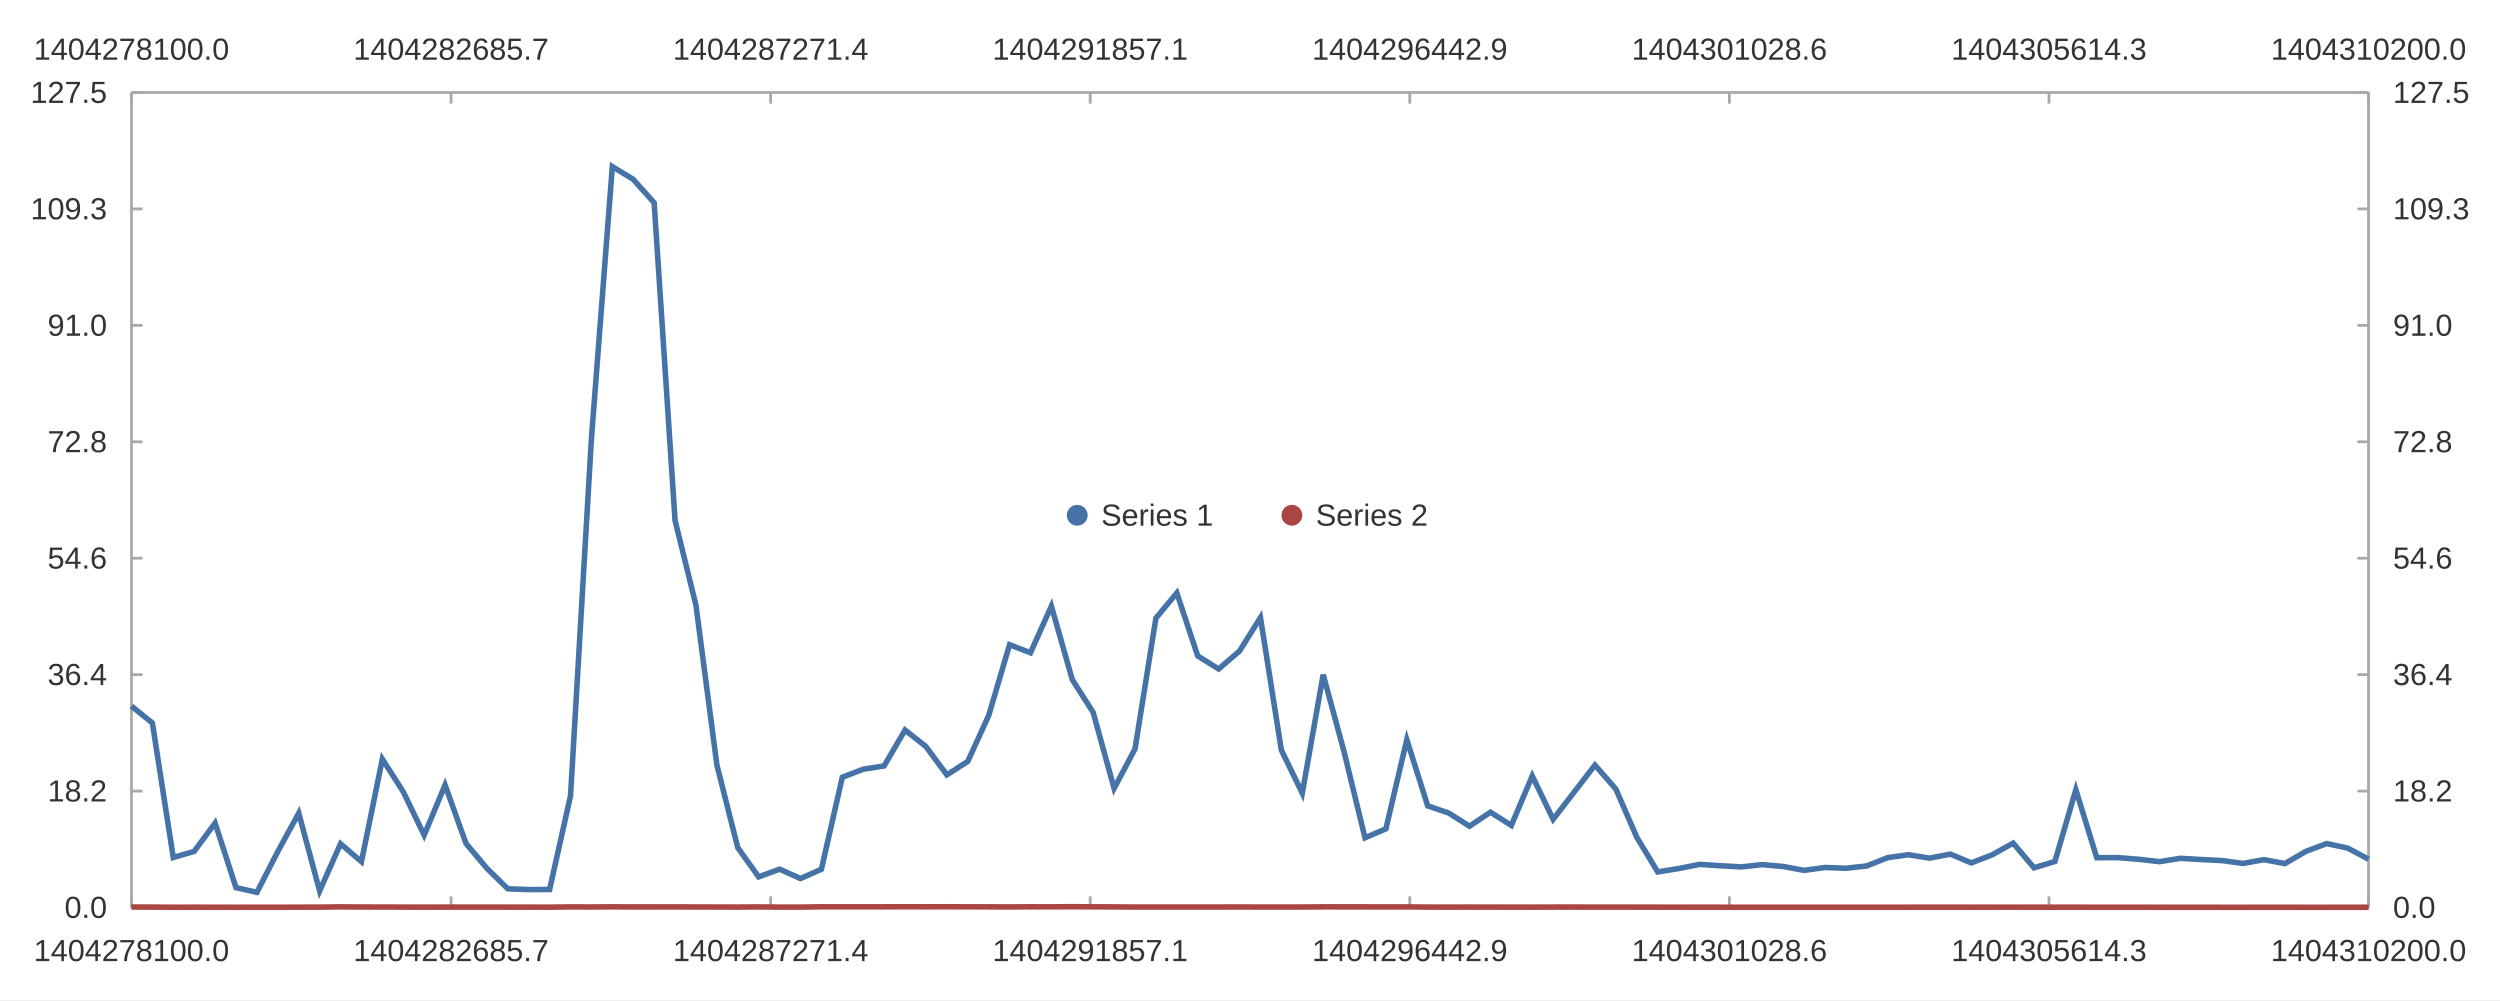
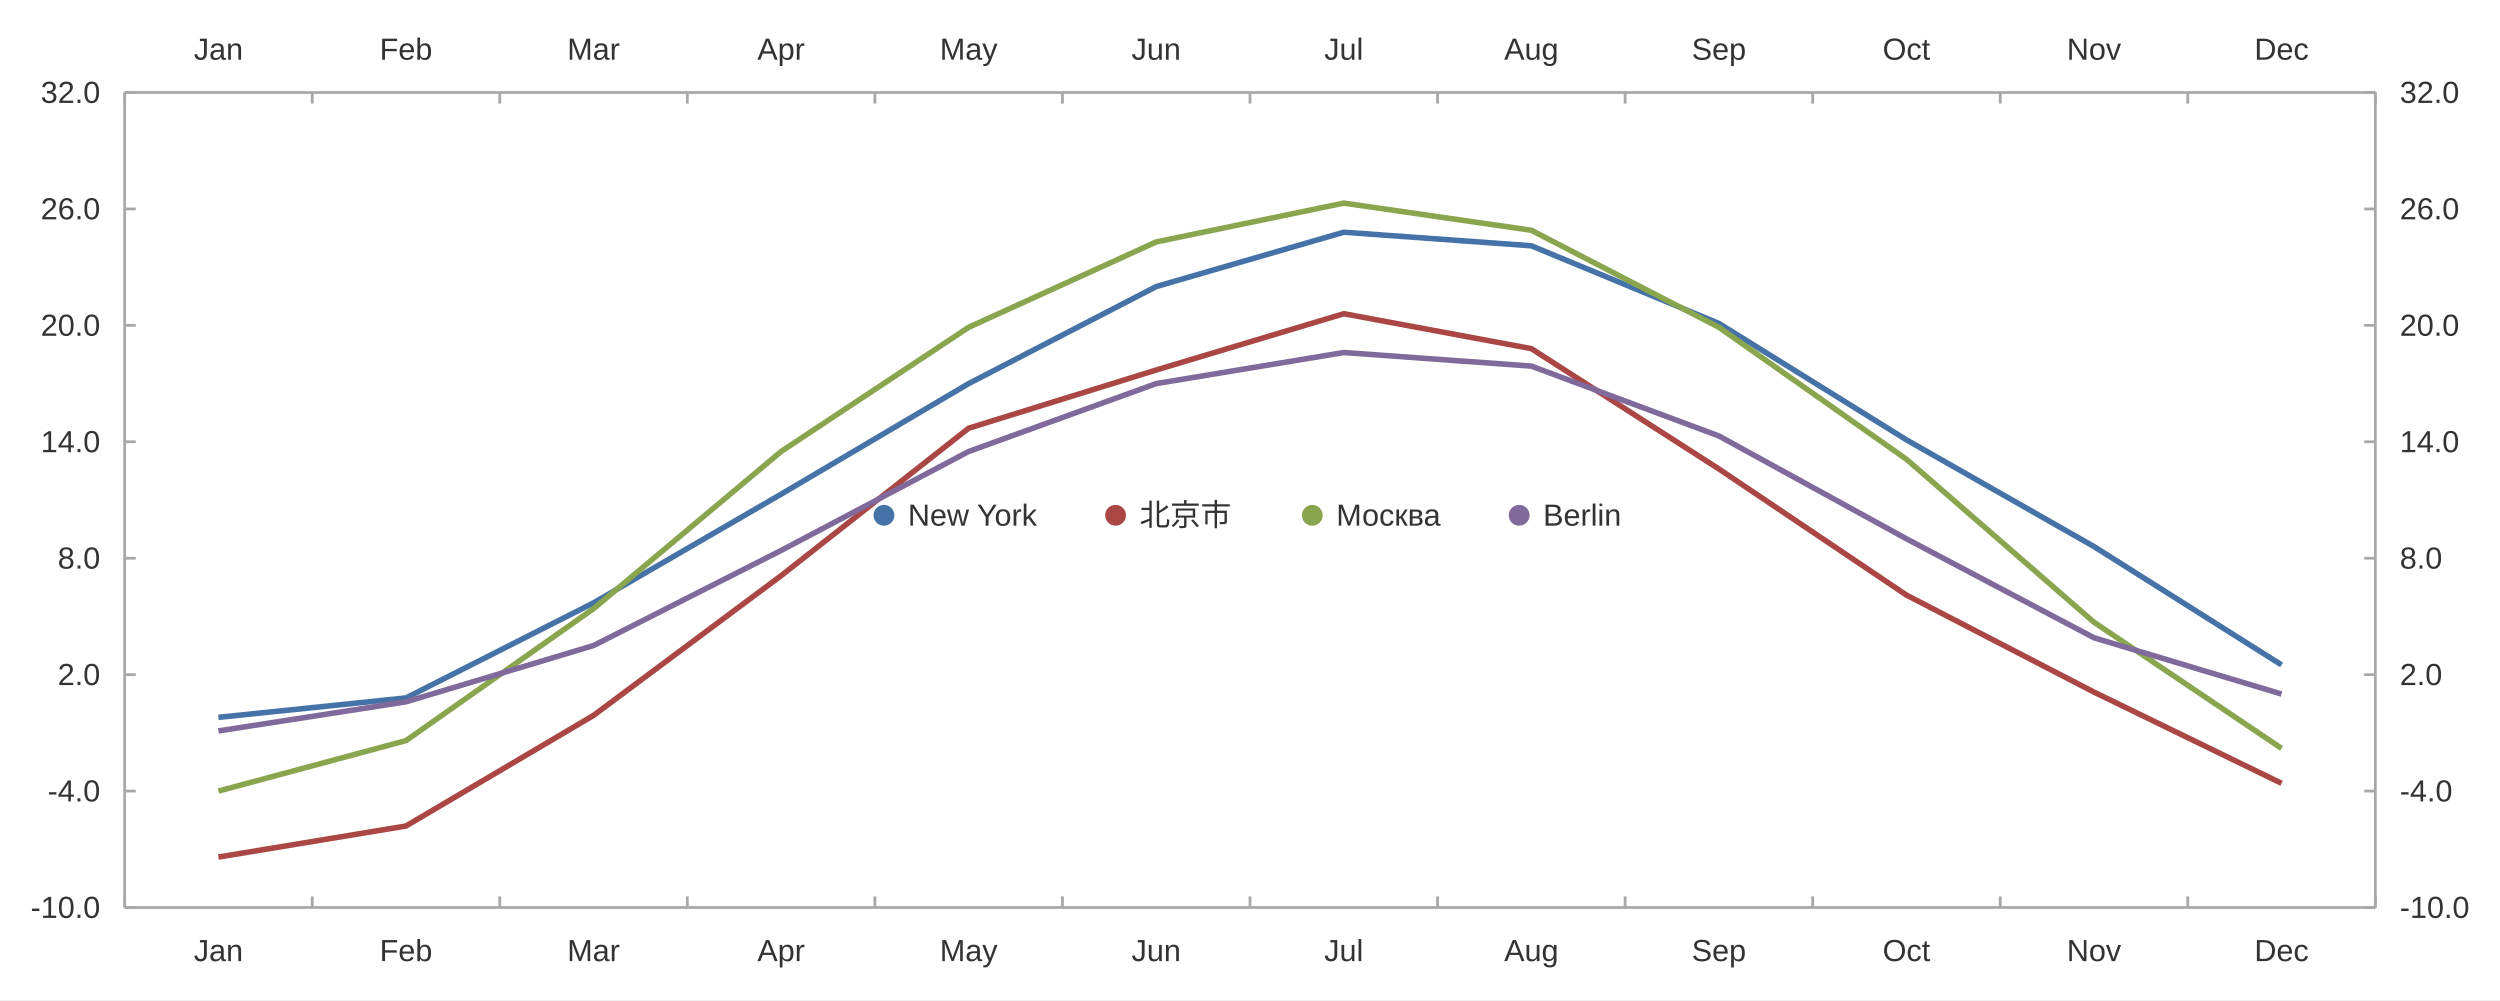
<svg xmlns="http://www.w3.org/2000/svg" width="1200" height="480" viewBox="0 0 1200.0 480.0">
  <rect width="1200" height="480" fill="#ffffff" />
-   <path stroke-width="1.333" stroke="#a8a8a8" fill="none" d="M63.103 44.4 L1136.897 44.4 " />
-   <path stroke-width="1.333" stroke="#a8a8a8" fill="none" d="M63.103 44.4 L63.103 49.733 " />
-   <path stroke-width="1.333" stroke="#a8a8a8" fill="none" d="M216.502 44.4 L216.502 49.733 " />
-   <path stroke-width="1.333" stroke="#a8a8a8" fill="none" d="M369.901 44.4 L369.901 49.733 " />
-   <path stroke-width="1.333" stroke="#a8a8a8" fill="none" d="M523.3 44.4 L523.3 49.733 " />
-   <path stroke-width="1.333" stroke="#a8a8a8" fill="none" d="M676.7 44.4 L676.7 49.733 " />
-   <path stroke-width="1.333" stroke="#a8a8a8" fill="none" d="M830.099 44.4 L830.099 49.733 " />
-   <path stroke-width="1.333" stroke="#a8a8a8" fill="none" d="M983.498 44.4 L983.498 49.733 " />
-   <path stroke-width="1.333" stroke="#a8a8a8" fill="none" d="M1136.897 44.4 L1136.897 49.733 " />
-   <text x="16.205" y="28.667" fill="#333333" font-size="14.667" font-family="Arial,Helvetica,'Helvetica Neue',sans-serif">1404278100.0</text>
-   <text x="169.604" y="28.667" fill="#333333" font-size="14.667" font-family="Arial,Helvetica,'Helvetica Neue',sans-serif">1404282685.7</text>
-   <text x="323.003" y="28.667" fill="#333333" font-size="14.667" font-family="Arial,Helvetica,'Helvetica Neue',sans-serif">1404287271.4</text>
-   <text x="476.402" y="28.667" fill="#333333" font-size="14.667" font-family="Arial,Helvetica,'Helvetica Neue',sans-serif">1404291857.1</text>
-   <text x="629.801" y="28.667" fill="#333333" font-size="14.667" font-family="Arial,Helvetica,'Helvetica Neue',sans-serif">1404296442.9</text>
-   <text x="783.2" y="28.667" fill="#333333" font-size="14.667" font-family="Arial,Helvetica,'Helvetica Neue',sans-serif">1404301028.6</text>
-   <text x="936.599" y="28.667" fill="#333333" font-size="14.667" font-family="Arial,Helvetica,'Helvetica Neue',sans-serif">1404305614.3</text>
-   <text x="1089.998" y="28.667" fill="#333333" font-size="14.667" font-family="Arial,Helvetica,'Helvetica Neue',sans-serif">1404310200.0</text>
-   <path stroke-width="1.333" stroke="#a8a8a8" fill="none" d="M1136.897 44.4 L1136.897 435.6 " />
-   <path stroke-width="1.333" stroke="#a8a8a8" fill="none" d="M1136.897 435.6 L1131.564 435.6 " />
-   <path stroke-width="1.333" stroke="#a8a8a8" fill="none" d="M1136.897 379.714 L1131.564 379.714 " />
-   <path stroke-width="1.333" stroke="#a8a8a8" fill="none" d="M1136.897 323.829 L1131.564 323.829 " />
-   <path stroke-width="1.333" stroke="#a8a8a8" fill="none" d="M1136.897 267.943 L1131.564 267.943 " />
-   <path stroke-width="1.333" stroke="#a8a8a8" fill="none" d="M1136.897 212.057 L1131.564 212.057 " />
-   <path stroke-width="1.333" stroke="#a8a8a8" fill="none" d="M1136.897 156.171 L1131.564 156.171 " />
-   <path stroke-width="1.333" stroke="#a8a8a8" fill="none" d="M1136.897 100.286 L1131.564 100.286 " />
-   <path stroke-width="1.333" stroke="#a8a8a8" fill="none" d="M1136.897 44.4 L1131.564 44.4 " />
-   <text x="1148.63" y="440.6" fill="#333333" font-size="14.667" font-family="Arial,Helvetica,'Helvetica Neue',sans-serif">0.0</text>
-   <text x="1148.63" y="384.714" fill="#333333" font-size="14.667" font-family="Arial,Helvetica,'Helvetica Neue',sans-serif">18.2</text>
-   <text x="1148.63" y="328.829" fill="#333333" font-size="14.667" font-family="Arial,Helvetica,'Helvetica Neue',sans-serif">36.4</text>
-   <text x="1148.63" y="272.943" fill="#333333" font-size="14.667" font-family="Arial,Helvetica,'Helvetica Neue',sans-serif">54.6</text>
-   <text x="1148.63" y="217.057" fill="#333333" font-size="14.667" font-family="Arial,Helvetica,'Helvetica Neue',sans-serif">72.8</text>
-   <text x="1148.63" y="161.171" fill="#333333" font-size="14.667" font-family="Arial,Helvetica,'Helvetica Neue',sans-serif">91.0</text>
-   <text x="1148.63" y="105.286" fill="#333333" font-size="14.667" font-family="Arial,Helvetica,'Helvetica Neue',sans-serif">109.3</text>
-   <text x="1148.63" y="49.4" fill="#333333" font-size="14.667" font-family="Arial,Helvetica,'Helvetica Neue',sans-serif">127.5</text>
-   <path stroke-width="1.333" stroke="#a8a8a8" fill="none" d="M63.103 435.6 L1136.897 435.6 " />
-   <path stroke-width="1.333" stroke="#a8a8a8" fill="none" d="M63.103 435.6 L63.103 430.267 " />
-   <path stroke-width="1.333" stroke="#a8a8a8" fill="none" d="M216.502 435.6 L216.502 430.267 " />
-   <path stroke-width="1.333" stroke="#a8a8a8" fill="none" d="M369.901 435.6 L369.901 430.267 " />
-   <path stroke-width="1.333" stroke="#a8a8a8" fill="none" d="M523.3 435.6 L523.3 430.267 " />
-   <path stroke-width="1.333" stroke="#a8a8a8" fill="none" d="M676.7 435.6 L676.7 430.267 " />
-   <path stroke-width="1.333" stroke="#a8a8a8" fill="none" d="M830.099 435.6 L830.099 430.267 " />
-   <path stroke-width="1.333" stroke="#a8a8a8" fill="none" d="M983.498 435.6 L983.498 430.267 " />
-   <path stroke-width="1.333" stroke="#a8a8a8" fill="none" d="M1136.897 435.6 L1136.897 430.267 " />
-   <text x="16.205" y="461.333" fill="#333333" font-size="14.667" font-family="Arial,Helvetica,'Helvetica Neue',sans-serif">1404278100.0</text>
-   <text x="169.604" y="461.333" fill="#333333" font-size="14.667" font-family="Arial,Helvetica,'Helvetica Neue',sans-serif">1404282685.7</text>
-   <text x="323.003" y="461.333" fill="#333333" font-size="14.667" font-family="Arial,Helvetica,'Helvetica Neue',sans-serif">1404287271.4</text>
-   <text x="476.402" y="461.333" fill="#333333" font-size="14.667" font-family="Arial,Helvetica,'Helvetica Neue',sans-serif">1404291857.1</text>
-   <text x="629.801" y="461.333" fill="#333333" font-size="14.667" font-family="Arial,Helvetica,'Helvetica Neue',sans-serif">1404296442.9</text>
-   <text x="783.2" y="461.333" fill="#333333" font-size="14.667" font-family="Arial,Helvetica,'Helvetica Neue',sans-serif">1404301028.6</text>
-   <text x="936.599" y="461.333" fill="#333333" font-size="14.667" font-family="Arial,Helvetica,'Helvetica Neue',sans-serif">1404305614.3</text>
-   <text x="1089.998" y="461.333" fill="#333333" font-size="14.667" font-family="Arial,Helvetica,'Helvetica Neue',sans-serif">1404310200.0</text>
-   <path stroke-width="1.333" stroke="#a8a8a8" fill="none" d="M63.103 44.4 L63.103 435.6 " />
-   <path stroke-width="1.333" stroke="#a8a8a8" fill="none" d="M63.103 435.6 L68.436 435.6 " />
-   <path stroke-width="1.333" stroke="#a8a8a8" fill="none" d="M63.103 379.714 L68.436 379.714 " />
-   <path stroke-width="1.333" stroke="#a8a8a8" fill="none" d="M63.103 323.829 L68.436 323.829 " />
-   <path stroke-width="1.333" stroke="#a8a8a8" fill="none" d="M63.103 267.943 L68.436 267.943 " />
-   <path stroke-width="1.333" stroke="#a8a8a8" fill="none" d="M63.103 212.057 L68.436 212.057 " />
-   <path stroke-width="1.333" stroke="#a8a8a8" fill="none" d="M63.103 156.171 L68.436 156.171 " />
-   <path stroke-width="1.333" stroke="#a8a8a8" fill="none" d="M63.103 100.286 L68.436 100.286 " />
-   <path stroke-width="1.333" stroke="#a8a8a8" fill="none" d="M63.103 44.4 L68.436 44.4 " />
-   <text x="30.979" y="440.6" fill="#333333" font-size="14.667" font-family="Arial,Helvetica,'Helvetica Neue',sans-serif">0.0</text>
-   <text x="22.823" y="384.714" fill="#333333" font-size="14.667" font-family="Arial,Helvetica,'Helvetica Neue',sans-serif">18.2</text>
-   <text x="22.823" y="328.829" fill="#333333" font-size="14.667" font-family="Arial,Helvetica,'Helvetica Neue',sans-serif">36.4</text>
-   <text x="22.823" y="272.943" fill="#333333" font-size="14.667" font-family="Arial,Helvetica,'Helvetica Neue',sans-serif">54.6</text>
-   <text x="22.823" y="217.057" fill="#333333" font-size="14.667" font-family="Arial,Helvetica,'Helvetica Neue',sans-serif">72.8</text>
-   <text x="22.823" y="161.171" fill="#333333" font-size="14.667" font-family="Arial,Helvetica,'Helvetica Neue',sans-serif">91.0</text>
-   <text x="14.667" y="105.286" fill="#333333" font-size="14.667" font-family="Arial,Helvetica,'Helvetica Neue',sans-serif">109.3</text>
-   <text x="14.667" y="49.4" fill="#333333" font-size="14.667" font-family="Arial,Helvetica,'Helvetica Neue',sans-serif">127.5</text>
-   <path stroke-width="2.667" stroke="#4572a7" fill="none" d="M63.103 338.954 L73.139 347.004 L83.174 411.59 L93.209 408.667 L103.245 395.059 L113.28 426.068 L123.316 428.325 L133.351 408.727 L143.387 390.313 L153.422 427.645 L163.458 405.009 L173.493 413.593 L183.529 364.373 L193.564 380.061 L203.6 400.871 L213.635 376.799 L223.67 404.841 L233.706 416.786 L243.741 426.615 L253.777 427.006 L263.812 426.957 L273.848 382.02 L283.883 210.56 L293.919 79.954 L303.954 86.107 L313.99 97.321 L324.025 249.797 L334.06 290.511 L344.096 367.147 L354.131 406.89 L364.167 420.891 L374.202 417.213 L384.238 421.688 L394.273 417.24 L404.309 373.08 L414.344 369.216 L424.38 367.65 L434.415 350.427 L444.45 358.344 L454.486 371.929 L464.521 365.491 L474.557 343.497 L484.592 309.47 L494.628 313.324 L504.663 290.949 L514.699 326.241 L524.734 341.985 L534.77 378.434 L544.805 359.48 L554.84 296.687 L564.876 284.629 L574.911 314.854 L584.947 321.117 L594.982 312.474 L605.018 296.442 L615.053 360.066 L625.089 380.723 L635.124 323.867 L645.16 360.861 L655.195 402.142 L665.23 397.831 L675.266 355.049 L685.301 386.84 L695.337 390.232 L705.372 396.577 L715.408 389.857 L725.443 396.208 L735.479 372.437 L745.514 393.26 L755.55 380.26 L765.585 367.231 L775.62 378.769 L785.656 401.885 L795.691 418.514 L805.727 416.915 L815.762 414.896 L825.798 415.56 L835.833 416.108 L845.869 415.019 L855.904 415.906 L865.94 417.779 L875.975 416.399 L886.01 416.76 L896.046 415.642 L906.081 411.672 L916.117 410.268 L926.152 411.913 L936.188 409.984 L946.223 414.184 L956.259 410.304 L966.294 404.7 L976.33 416.539 L986.365 413.505 L996.4 379.08 L1006.436 411.686 L1016.471 411.656 L1026.507 412.455 L1036.542 413.589 L1046.578 411.993 L1056.613 412.578 L1066.649 413.085 L1076.684 414.452 L1086.72 412.631 L1096.755 414.517 L1106.791 408.681 L1116.826 404.911 L1126.861 407.08 L1136.897 412.41 " />
-   <path stroke-width="2.667" stroke="#aa4643" fill="none" d="M63.103 435.381 L73.139 435.403 L83.174 435.465 L93.209 435.459 L103.245 435.464 L113.28 435.491 L123.316 435.466 L133.351 435.482 L143.387 435.431 L153.422 435.422 L163.458 435.289 L173.493 435.356 L183.529 435.374 L193.564 435.414 L203.6 435.427 L213.635 435.419 L223.67 435.41 L233.706 435.408 L243.741 435.422 L253.777 435.42 L263.812 435.436 L273.848 435.313 L283.883 435.347 L293.919 435.278 L303.954 435.328 L313.99 435.326 L324.025 435.315 L334.06 435.343 L344.096 435.373 L354.131 435.401 L364.167 435.318 L374.202 435.419 L384.238 435.405 L394.273 435.269 L404.309 435.279 L414.344 435.274 L424.38 435.271 L434.415 435.243 L444.45 435.264 L454.486 435.234 L464.521 435.287 L474.557 435.289 L484.592 435.324 L494.628 435.266 L504.663 435.283 L514.699 435.209 L524.734 435.281 L534.77 435.303 L544.805 435.384 L554.84 435.372 L564.876 435.372 L574.911 435.369 L584.947 435.372 L594.982 435.347 L605.018 435.381 L615.053 435.377 L625.089 435.362 L635.124 435.286 L645.16 435.294 L655.195 435.299 L665.23 435.325 L675.266 435.303 L685.301 435.397 L695.337 435.422 L705.372 435.394 L715.408 435.413 L725.443 435.425 L735.479 435.43 L745.514 435.397 L755.55 435.387 L765.585 435.406 L775.62 435.406 L785.656 435.42 L795.691 435.43 L805.727 435.449 L815.762 435.455 L825.798 435.461 L835.833 435.473 L845.869 435.473 L855.904 435.48 L865.94 435.464 L875.975 435.476 L886.01 435.469 L896.046 435.476 L906.081 435.476 L916.117 435.46 L926.152 435.46 L936.188 435.451 L946.223 435.461 L956.259 435.45 L966.294 435.447 L976.33 435.453 L986.365 435.459 L996.4 435.454 L1006.436 435.467 L1016.471 435.475 L1026.507 435.478 L1036.542 435.485 L1046.578 435.491 L1056.613 435.489 L1066.649 435.494 L1076.684 435.495 L1086.72 435.486 L1096.755 435.483 L1106.791 435.495 L1116.826 435.493 L1126.861 435.487 L1136.897 435.494 " />
-   <path fill="#4572a7" d="M522.072 247.333 M512.072 247.333 a5.0 5.0 0 1 0 10.0 0 a5.0 5.0 0 1 0 -10.0 0 " />
-   <text x="528.572" y="252.333" fill="#333333" font-size="14.667" font-family="Arial,Helvetica,'Helvetica Neue',sans-serif">Series 1</text>
-   <path fill="#aa4643" d="M625.1 247.333 M615.1 247.333 a5.0 5.0 0 1 0 10.0 0 a5.0 5.0 0 1 0 -10.0 0 " />
-   <text x="631.6" y="252.333" fill="#333333" font-size="14.667" font-family="Arial,Helvetica,'Helvetica Neue',sans-serif">Series 2</text>
+   <path stroke-width="1.333" stroke="#a8a8a8" fill="none" d="M59.837 44.4 L1140.162 44.4 " />
+   <path stroke-width="1.333" stroke="#a8a8a8" fill="none" d="M59.837 44.4 L59.837 49.733 " />
+   <path stroke-width="1.333" stroke="#a8a8a8" fill="none" d="M149.865 44.4 L149.865 49.733 " />
+   <path stroke-width="1.333" stroke="#a8a8a8" fill="none" d="M239.892 44.4 L239.892 49.733 " />
+   <path stroke-width="1.333" stroke="#a8a8a8" fill="none" d="M329.919 44.4 L329.919 49.733 " />
+   <path stroke-width="1.333" stroke="#a8a8a8" fill="none" d="M419.946 44.4 L419.946 49.733 " />
+   <path stroke-width="1.333" stroke="#a8a8a8" fill="none" d="M509.973 44.4 L509.973 49.733 " />
+   <path stroke-width="1.333" stroke="#a8a8a8" fill="none" d="M600.0 44.4 L600.0 49.733 " />
+   <path stroke-width="1.333" stroke="#a8a8a8" fill="none" d="M690.027 44.4 L690.027 49.733 " />
+   <path stroke-width="1.333" stroke="#a8a8a8" fill="none" d="M780.054 44.4 L780.054 49.733 " />
+   <path stroke-width="1.333" stroke="#a8a8a8" fill="none" d="M870.081 44.4 L870.081 49.733 " />
+   <path stroke-width="1.333" stroke="#a8a8a8" fill="none" d="M960.108 44.4 L960.108 49.733 " />
+   <path stroke-width="1.333" stroke="#a8a8a8" fill="none" d="M1050.135 44.4 L1050.135 49.733 " />
+   <path stroke-width="1.333" stroke="#a8a8a8" fill="none" d="M1140.162 44.4 L1140.162 49.733 " />
+   <text x="93.023" y="28.667" fill="#333333" font-size="14.667" font-family="Arial,Helvetica,'Helvetica Neue',sans-serif">Jan</text>
+   <text x="182.238" y="28.667" fill="#333333" font-size="14.667" font-family="Arial,Helvetica,'Helvetica Neue',sans-serif">Feb</text>
+   <text x="272.272" y="28.667" fill="#333333" font-size="14.667" font-family="Arial,Helvetica,'Helvetica Neue',sans-serif">Mar</text>
+   <text x="363.518" y="28.667" fill="#333333" font-size="14.667" font-family="Arial,Helvetica,'Helvetica Neue',sans-serif">Apr</text>
+   <text x="451.1" y="28.667" fill="#333333" font-size="14.667" font-family="Arial,Helvetica,'Helvetica Neue',sans-serif">May</text>
+   <text x="543.158" y="28.667" fill="#333333" font-size="14.667" font-family="Arial,Helvetica,'Helvetica Neue',sans-serif">Jun</text>
+   <text x="635.631" y="28.667" fill="#333333" font-size="14.667" font-family="Arial,Helvetica,'Helvetica Neue',sans-serif">Jul</text>
+   <text x="721.994" y="28.667" fill="#333333" font-size="14.667" font-family="Arial,Helvetica,'Helvetica Neue',sans-serif">Aug</text>
+   <text x="812.021" y="28.667" fill="#333333" font-size="14.667" font-family="Arial,Helvetica,'Helvetica Neue',sans-serif">Sep</text>
+   <text x="903.681" y="28.667" fill="#333333" font-size="14.667" font-family="Arial,Helvetica,'Helvetica Neue',sans-serif">Oct</text>
+   <text x="992.075" y="28.667" fill="#333333" font-size="14.667" font-family="Arial,Helvetica,'Helvetica Neue',sans-serif">Nov</text>
+   <text x="1082.102" y="28.667" fill="#333333" font-size="14.667" font-family="Arial,Helvetica,'Helvetica Neue',sans-serif">Dec</text>
+   <path stroke-width="1.333" stroke="#a8a8a8" fill="none" d="M1140.162 44.4 L1140.162 435.6 " />
+   <path stroke-width="1.333" stroke="#a8a8a8" fill="none" d="M1140.162 435.6 L1134.829 435.6 " />
+   <path stroke-width="1.333" stroke="#a8a8a8" fill="none" d="M1140.162 379.714 L1134.829 379.714 " />
+   <path stroke-width="1.333" stroke="#a8a8a8" fill="none" d="M1140.162 323.829 L1134.829 323.829 " />
+   <path stroke-width="1.333" stroke="#a8a8a8" fill="none" d="M1140.162 267.943 L1134.829 267.943 " />
+   <path stroke-width="1.333" stroke="#a8a8a8" fill="none" d="M1140.162 212.057 L1134.829 212.057 " />
+   <path stroke-width="1.333" stroke="#a8a8a8" fill="none" d="M1140.162 156.171 L1134.829 156.171 " />
+   <path stroke-width="1.333" stroke="#a8a8a8" fill="none" d="M1140.162 100.286 L1134.829 100.286 " />
+   <path stroke-width="1.333" stroke="#a8a8a8" fill="none" d="M1140.162 44.4 L1134.829 44.4 " />
+   <text x="1151.896" y="440.6" fill="#333333" font-size="14.667" font-family="Arial,Helvetica,'Helvetica Neue',sans-serif">-10.0</text>
+   <text x="1151.896" y="384.714" fill="#333333" font-size="14.667" font-family="Arial,Helvetica,'Helvetica Neue',sans-serif">-4.0</text>
+   <text x="1151.896" y="328.829" fill="#333333" font-size="14.667" font-family="Arial,Helvetica,'Helvetica Neue',sans-serif">2.0</text>
+   <text x="1151.896" y="272.943" fill="#333333" font-size="14.667" font-family="Arial,Helvetica,'Helvetica Neue',sans-serif">8.0</text>
+   <text x="1151.896" y="217.057" fill="#333333" font-size="14.667" font-family="Arial,Helvetica,'Helvetica Neue',sans-serif">14.0</text>
+   <text x="1151.896" y="161.171" fill="#333333" font-size="14.667" font-family="Arial,Helvetica,'Helvetica Neue',sans-serif">20.0</text>
+   <text x="1151.896" y="105.286" fill="#333333" font-size="14.667" font-family="Arial,Helvetica,'Helvetica Neue',sans-serif">26.0</text>
+   <text x="1151.896" y="49.4" fill="#333333" font-size="14.667" font-family="Arial,Helvetica,'Helvetica Neue',sans-serif">32.0</text>
+   <path stroke-width="1.333" stroke="#a8a8a8" fill="none" d="M59.837 435.6 L1140.162 435.6 " />
+   <path stroke-width="1.333" stroke="#a8a8a8" fill="none" d="M59.837 435.6 L59.837 430.267 " />
+   <path stroke-width="1.333" stroke="#a8a8a8" fill="none" d="M149.865 435.6 L149.865 430.267 " />
+   <path stroke-width="1.333" stroke="#a8a8a8" fill="none" d="M239.892 435.6 L239.892 430.267 " />
+   <path stroke-width="1.333" stroke="#a8a8a8" fill="none" d="M329.919 435.6 L329.919 430.267 " />
+   <path stroke-width="1.333" stroke="#a8a8a8" fill="none" d="M419.946 435.6 L419.946 430.267 " />
+   <path stroke-width="1.333" stroke="#a8a8a8" fill="none" d="M509.973 435.6 L509.973 430.267 " />
+   <path stroke-width="1.333" stroke="#a8a8a8" fill="none" d="M600.0 435.6 L600.0 430.267 " />
+   <path stroke-width="1.333" stroke="#a8a8a8" fill="none" d="M690.027 435.6 L690.027 430.267 " />
+   <path stroke-width="1.333" stroke="#a8a8a8" fill="none" d="M780.054 435.6 L780.054 430.267 " />
+   <path stroke-width="1.333" stroke="#a8a8a8" fill="none" d="M870.081 435.6 L870.081 430.267 " />
+   <path stroke-width="1.333" stroke="#a8a8a8" fill="none" d="M960.108 435.6 L960.108 430.267 " />
+   <path stroke-width="1.333" stroke="#a8a8a8" fill="none" d="M1050.135 435.6 L1050.135 430.267 " />
+   <path stroke-width="1.333" stroke="#a8a8a8" fill="none" d="M1140.162 435.6 L1140.162 430.267 " />
+   <text x="93.023" y="461.333" fill="#333333" font-size="14.667" font-family="Arial,Helvetica,'Helvetica Neue',sans-serif">Jan</text>
+   <text x="182.238" y="461.333" fill="#333333" font-size="14.667" font-family="Arial,Helvetica,'Helvetica Neue',sans-serif">Feb</text>
+   <text x="272.272" y="461.333" fill="#333333" font-size="14.667" font-family="Arial,Helvetica,'Helvetica Neue',sans-serif">Mar</text>
+   <text x="363.518" y="461.333" fill="#333333" font-size="14.667" font-family="Arial,Helvetica,'Helvetica Neue',sans-serif">Apr</text>
+   <text x="451.1" y="461.333" fill="#333333" font-size="14.667" font-family="Arial,Helvetica,'Helvetica Neue',sans-serif">May</text>
+   <text x="543.158" y="461.333" fill="#333333" font-size="14.667" font-family="Arial,Helvetica,'Helvetica Neue',sans-serif">Jun</text>
+   <text x="635.631" y="461.333" fill="#333333" font-size="14.667" font-family="Arial,Helvetica,'Helvetica Neue',sans-serif">Jul</text>
+   <text x="721.994" y="461.333" fill="#333333" font-size="14.667" font-family="Arial,Helvetica,'Helvetica Neue',sans-serif">Aug</text>
+   <text x="812.021" y="461.333" fill="#333333" font-size="14.667" font-family="Arial,Helvetica,'Helvetica Neue',sans-serif">Sep</text>
+   <text x="903.681" y="461.333" fill="#333333" font-size="14.667" font-family="Arial,Helvetica,'Helvetica Neue',sans-serif">Oct</text>
+   <text x="992.075" y="461.333" fill="#333333" font-size="14.667" font-family="Arial,Helvetica,'Helvetica Neue',sans-serif">Nov</text>
+   <text x="1082.102" y="461.333" fill="#333333" font-size="14.667" font-family="Arial,Helvetica,'Helvetica Neue',sans-serif">Dec</text>
+   <path stroke-width="1.333" stroke="#a8a8a8" fill="none" d="M59.837 44.4 L59.837 435.6 " />
+   <path stroke-width="1.333" stroke="#a8a8a8" fill="none" d="M59.837 435.6 L65.171 435.6 " />
+   <path stroke-width="1.333" stroke="#a8a8a8" fill="none" d="M59.837 379.714 L65.171 379.714 " />
+   <path stroke-width="1.333" stroke="#a8a8a8" fill="none" d="M59.837 323.829 L65.171 323.829 " />
+   <path stroke-width="1.333" stroke="#a8a8a8" fill="none" d="M59.837 267.943 L65.171 267.943 " />
+   <path stroke-width="1.333" stroke="#a8a8a8" fill="none" d="M59.837 212.057 L65.171 212.057 " />
+   <path stroke-width="1.333" stroke="#a8a8a8" fill="none" d="M59.837 156.171 L65.171 156.171 " />
+   <path stroke-width="1.333" stroke="#a8a8a8" fill="none" d="M59.837 100.286 L65.171 100.286 " />
+   <path stroke-width="1.333" stroke="#a8a8a8" fill="none" d="M59.837 44.4 L65.171 44.4 " />
+   <text x="14.667" y="440.6" fill="#333333" font-size="14.667" font-family="Arial,Helvetica,'Helvetica Neue',sans-serif">-10.0</text>
+   <text x="22.823" y="384.714" fill="#333333" font-size="14.667" font-family="Arial,Helvetica,'Helvetica Neue',sans-serif">-4.0</text>
+   <text x="27.714" y="328.829" fill="#333333" font-size="14.667" font-family="Arial,Helvetica,'Helvetica Neue',sans-serif">2.0</text>
+   <text x="27.714" y="272.943" fill="#333333" font-size="14.667" font-family="Arial,Helvetica,'Helvetica Neue',sans-serif">8.0</text>
+   <text x="19.557" y="217.057" fill="#333333" font-size="14.667" font-family="Arial,Helvetica,'Helvetica Neue',sans-serif">14.0</text>
+   <text x="19.557" y="161.171" fill="#333333" font-size="14.667" font-family="Arial,Helvetica,'Helvetica Neue',sans-serif">20.0</text>
+   <text x="19.557" y="105.286" fill="#333333" font-size="14.667" font-family="Arial,Helvetica,'Helvetica Neue',sans-serif">26.0</text>
+   <text x="19.557" y="49.4" fill="#333333" font-size="14.667" font-family="Arial,Helvetica,'Helvetica Neue',sans-serif">32.0</text>
+   <path stroke-width="2.667" stroke="#4572a7" fill="none" d="M104.851 344.32 L194.878 335.006 L284.905 289.366 L374.932 237.206 L464.959 184.114 L554.986 137.543 L645.014 111.463 L735.041 117.983 L825.068 155.24 L915.095 211.126 L1005.122 262.354 L1095.149 319.171 " />
+   <path stroke-width="2.667" stroke="#aa4643" fill="none" d="M104.851 411.383 L194.878 396.48 L284.905 343.389 L374.932 276.326 L464.959 205.537 L554.986 177.594 L645.014 150.583 L735.041 167.349 L825.068 225.097 L915.095 285.64 L1005.122 332.211 L1095.149 375.989 " />
+   <path stroke-width="2.667" stroke="#89a54e" fill="none" d="M104.851 379.714 L194.878 355.497 L284.905 292.16 L374.932 216.714 L464.959 157.103 L554.986 116.12 L645.014 97.491 L735.041 110.531 L825.068 157.103 L915.095 220.44 L1005.122 298.68 L1095.149 359.223 " />
+   <path stroke-width="2.667" stroke="#80699b" fill="none" d="M104.851 350.84 L194.878 336.869 L284.905 309.857 L374.932 264.217 L464.959 216.714 L554.986 184.114 L645.014 169.211 L735.041 175.731 L825.068 209.263 L915.095 258.629 L1005.122 306.131 L1095.149 333.143 " />
+   <path fill="#4572a7" d="M429.286 247.333 M419.286 247.333 a5.0 5.0 0 1 0 10.0 0 a5.0 5.0 0 1 0 -10.0 0 " />
+   <text x="435.786" y="252.333" fill="#333333" font-size="14.667" font-family="Arial,Helvetica,'Helvetica Neue',sans-serif">New York</text>
+   <path fill="#aa4643" d="M540.47 247.333 M530.47 247.333 a5.0 5.0 0 1 0 10.0 0 a5.0 5.0 0 1 0 -10.0 0 " />
+   <text x="546.97" y="252.333" fill="#333333" font-size="14.667" font-family="Arial,Helvetica,'Helvetica Neue',sans-serif">北京市   </text>
+   <path fill="#89a54e" d="M634.905 247.333 M624.905 247.333 a5.0 5.0 0 1 0 10.0 0 a5.0 5.0 0 1 0 -10.0 0 " />
+   <text x="641.405" y="252.333" fill="#333333" font-size="14.667" font-family="Arial,Helvetica,'Helvetica Neue',sans-serif">Москва</text>
+   <path fill="#80699b" d="M734.198 247.333 M724.198 247.333 a5.0 5.0 0 1 0 10.0 0 a5.0 5.0 0 1 0 -10.0 0 " />
+   <text x="740.698" y="252.333" fill="#333333" font-size="14.667" font-family="Arial,Helvetica,'Helvetica Neue',sans-serif">Berlin</text>
</svg>
